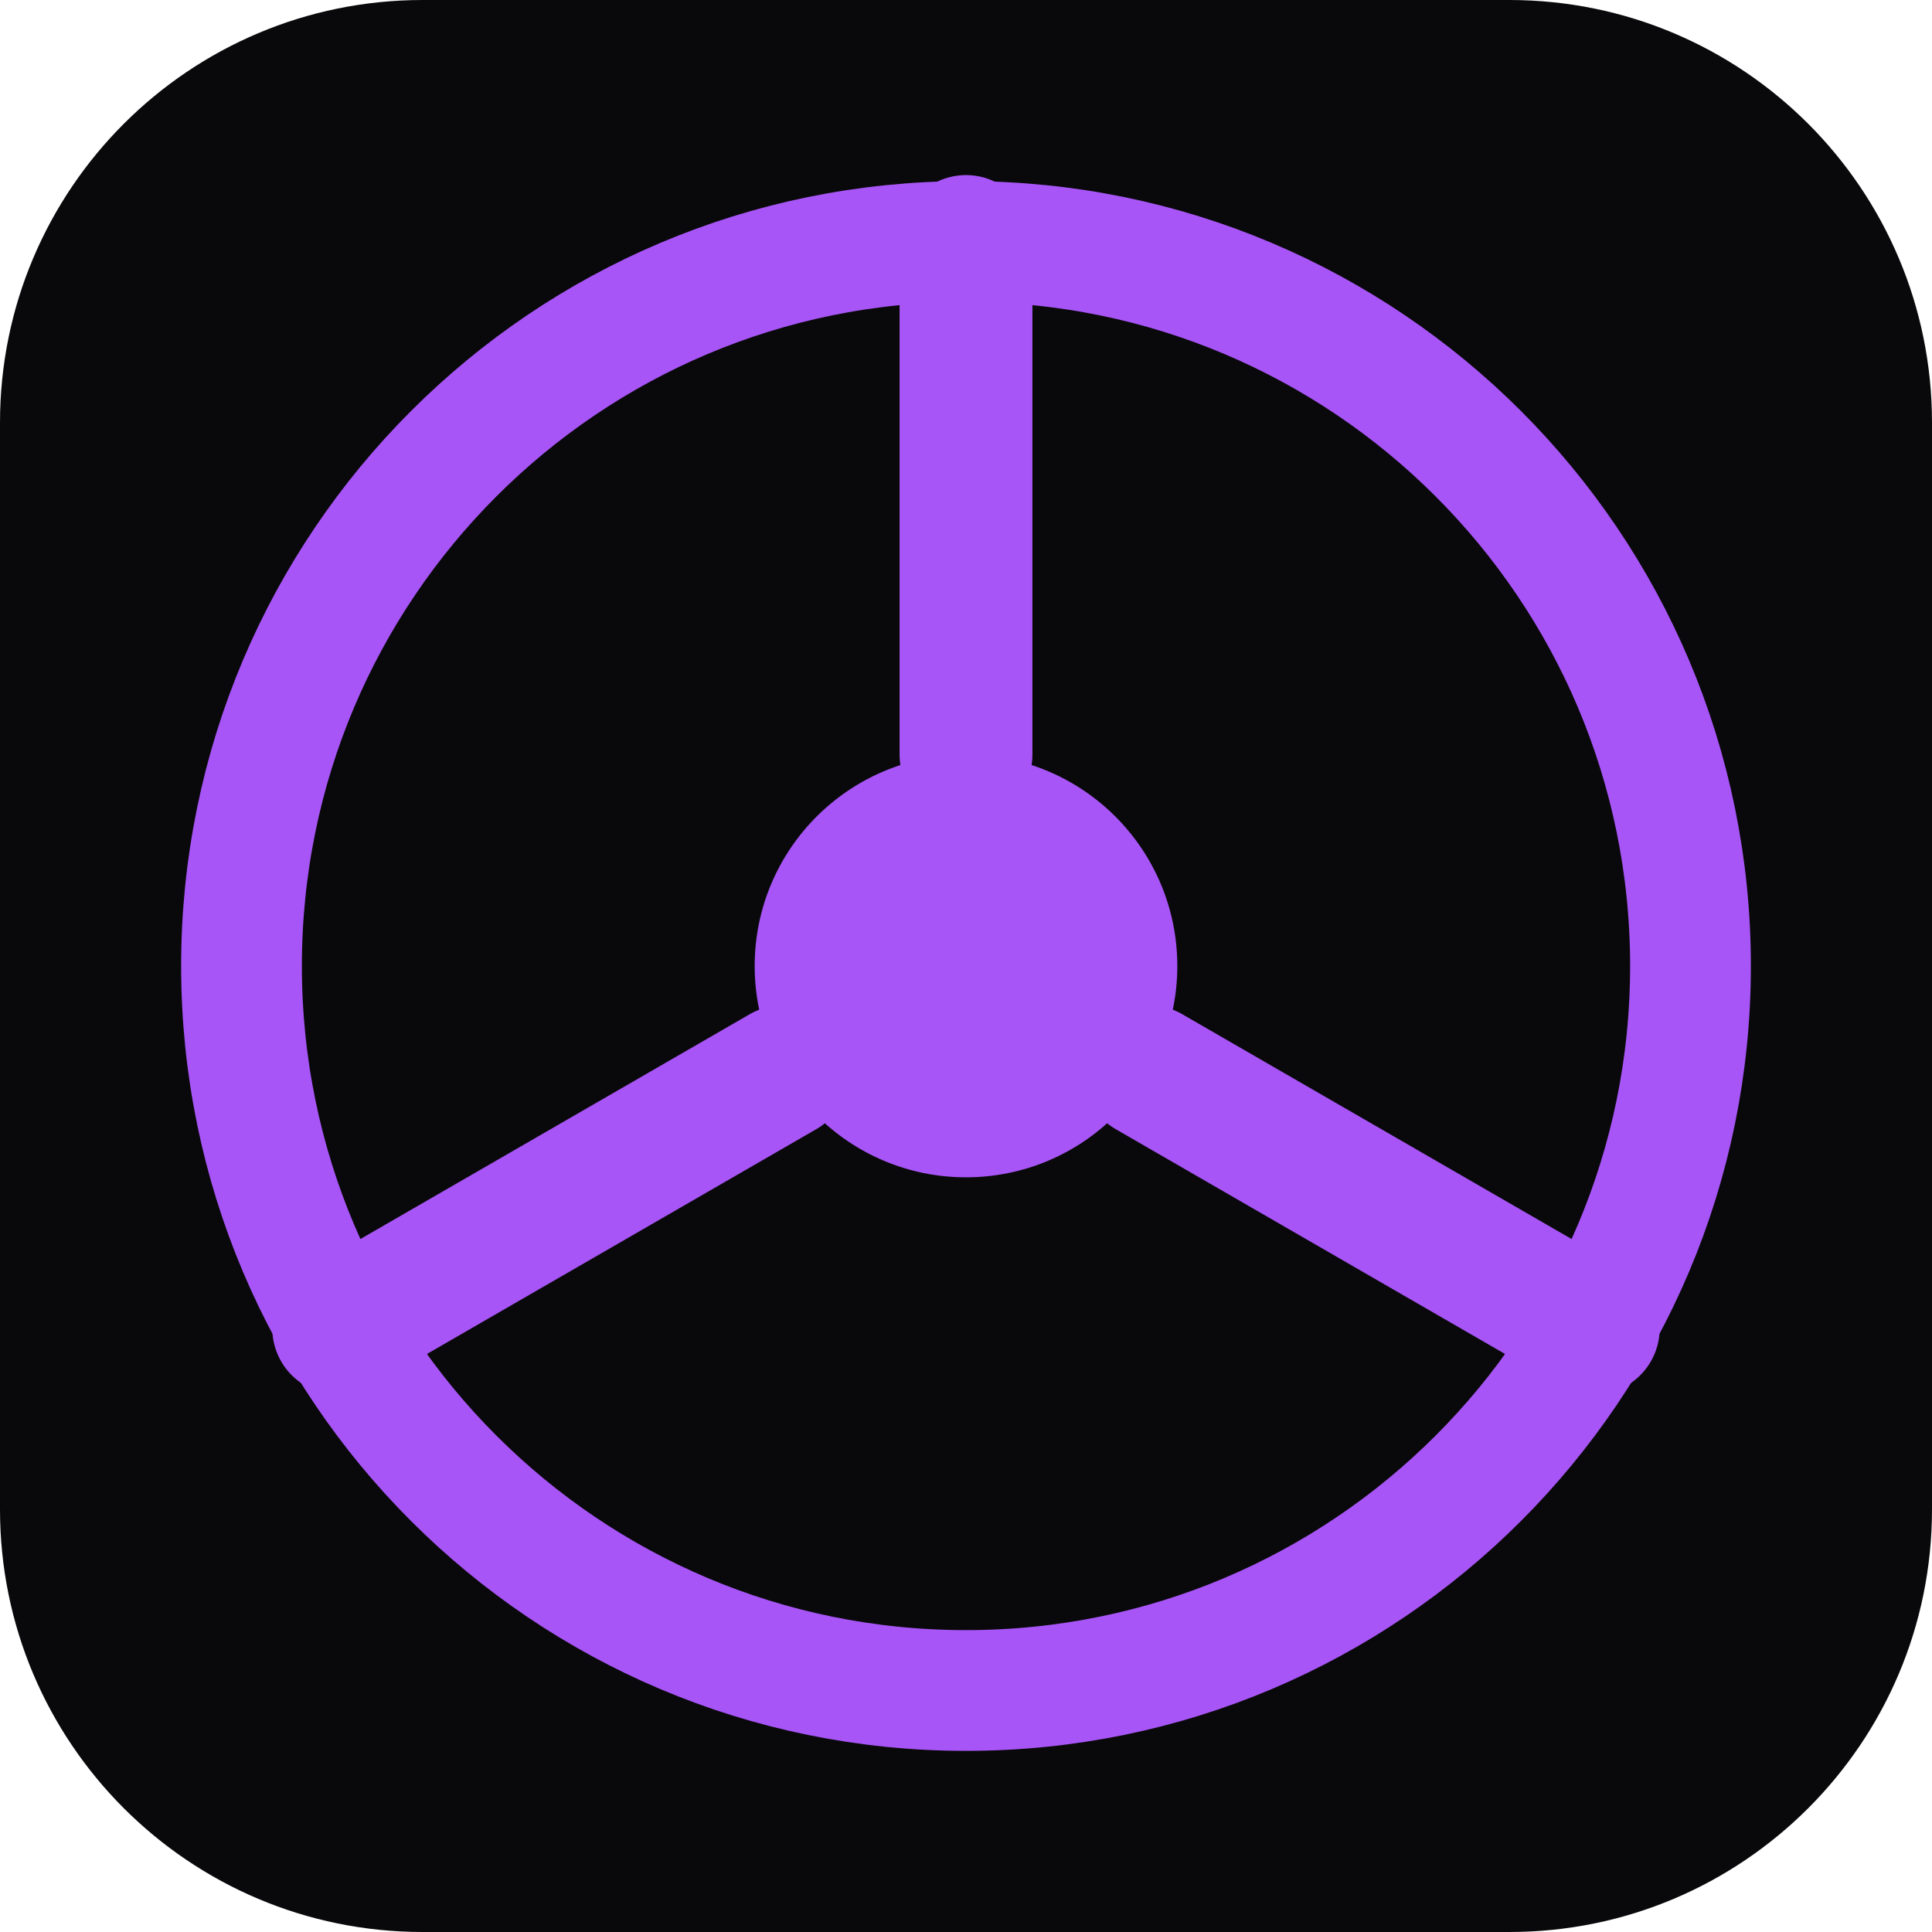
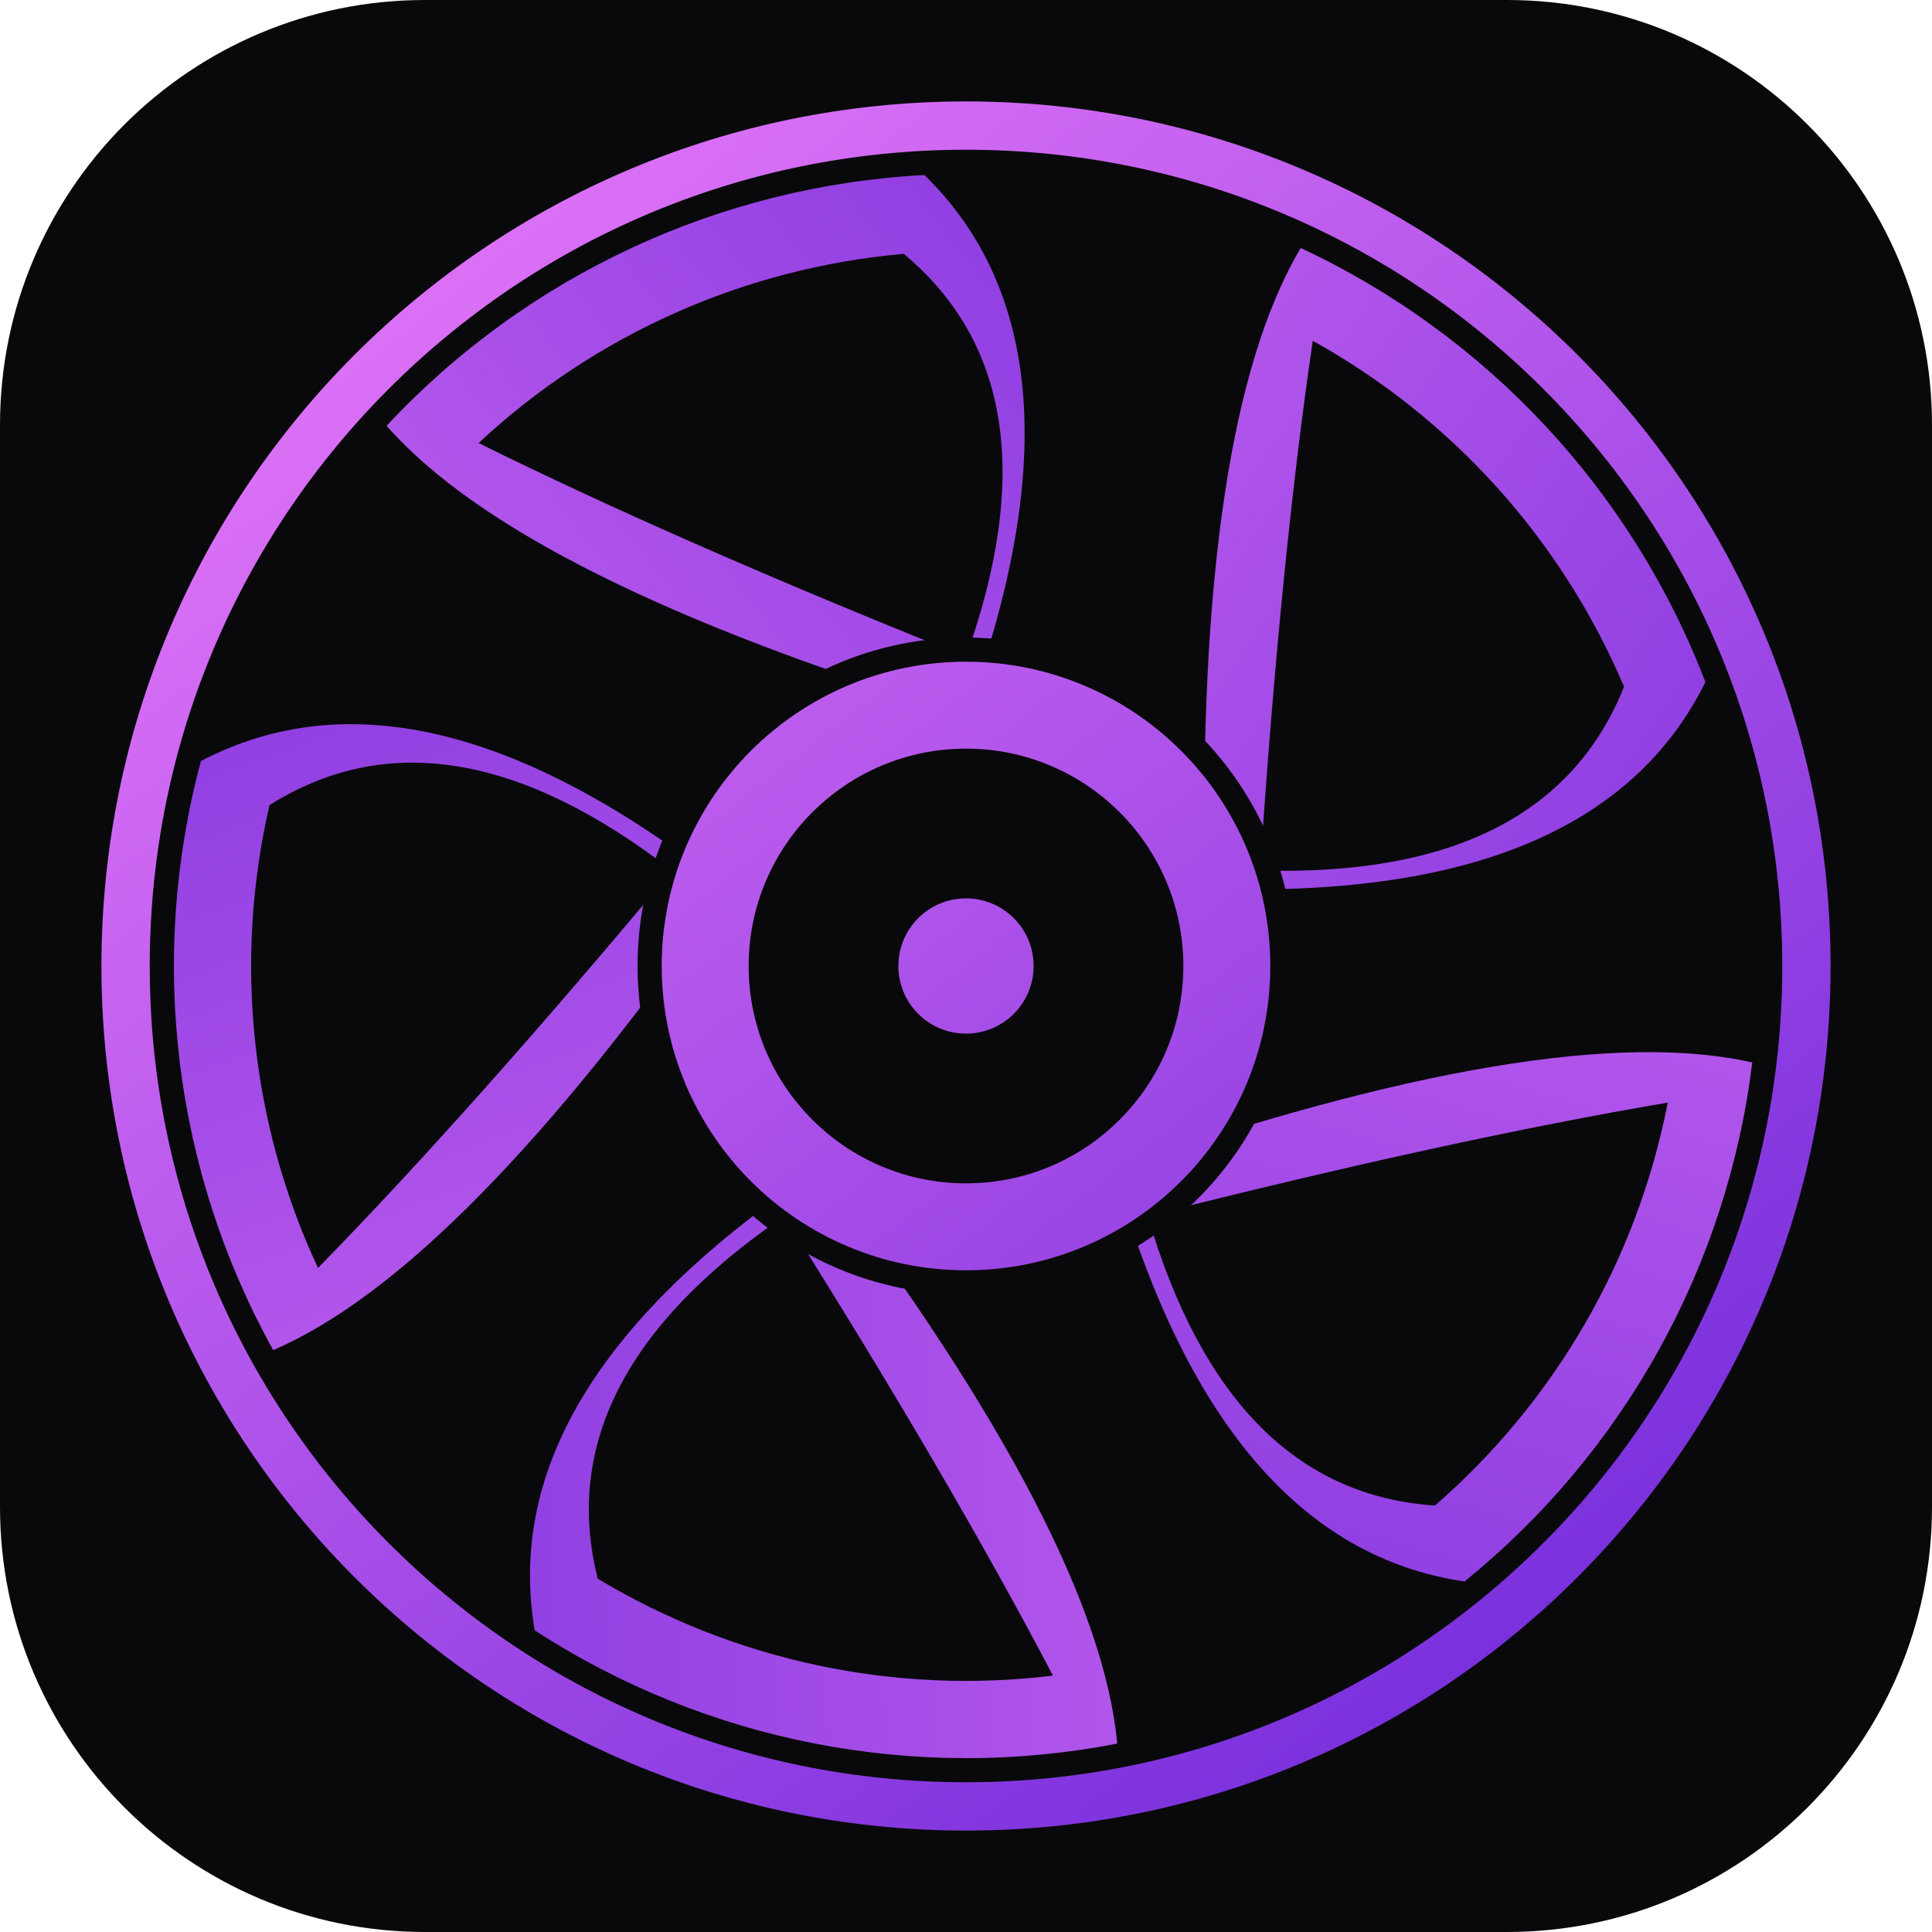
- <svg xmlns="http://www.w3.org/2000/svg" viewBox="0 0 32 32">
-   <rect width="32" height="32" rx="7" fill="#09090b" />
-   <circle cx="16" cy="16" r="12" stroke="#a855f7" stroke-width="2" fill="none" />
-   <circle cx="16" cy="16" r="3.5" fill="#a855f7" />
-   <line x1="16" y1="12.5" x2="16" y2="4" stroke="#a855f7" stroke-width="2.2" stroke-linecap="round" />
-   <line x1="19.03" y1="17.75" x2="26.39" y2="22" stroke="#a855f7" stroke-width="2.2" stroke-linecap="round" />
-   <line x1="12.97" y1="17.75" x2="5.61" y2="22" stroke="#a855f7" stroke-width="2.2" stroke-linecap="round" />
+ <svg xmlns="http://www.w3.org/2000/svg" viewBox="0 0 100 100">
+   <defs>
+     <linearGradient id="g" x1="15%" y1="5%" x2="85%" y2="95%" gradientUnits="userSpaceOnUse">
+       <stop offset="0%" stop-color="#e879f9" />
+       <stop offset="100%" stop-color="#6d28d9" />
+     </linearGradient>
+   </defs>
+   <rect width="100" height="100" rx="22" fill="#09090b" />
+   <circle cx="50" cy="50" r="43.5" stroke="url(#g)" stroke-width="2.5" fill="none" />
+   <g fill="url(#g)" fill-rule="evenodd" transform="rotate(-90,50,50)">
+     <path d="M 63 50 Q 70 27 77.96 20.01 A 41 41 0 0 1 90.94 47.85 Q 82 57 63 50 Z M 66 50 Q 72 35 77.07 24.77 A 37 37 0 0 1 86.86 46.78 Q 80 55 66 50 Z" />
+     <path d="M 63 50 Q 70 27 77.96 20.01 A 41 41 0 0 1 90.94 47.85 Q 82 57 63 50 Z M 66 50 Q 72 35 77.07 24.77 A 37 37 0 0 1 86.86 46.78 Q 80 55 66 50 Z" transform="rotate(72,50,50)" />
+     <path d="M 63 50 Q 70 27 77.96 20.01 A 41 41 0 0 1 90.94 47.85 Q 82 57 63 50 Z M 66 50 Q 72 35 77.07 24.77 A 37 37 0 0 1 86.86 46.78 Q 80 55 66 50 Z" transform="rotate(144,50,50)" />
+     <path d="M 63 50 Q 70 27 77.96 20.01 A 41 41 0 0 1 90.94 47.85 Q 82 57 63 50 Z M 66 50 Q 72 35 77.07 24.77 A 37 37 0 0 1 86.86 46.78 Q 80 55 66 50 Z" transform="rotate(216,50,50)" />
+     <path d="M 63 50 Q 70 27 77.96 20.01 A 41 41 0 0 1 90.94 47.85 Q 82 57 63 50 Z M 66 50 Q 72 35 77.07 24.77 A 37 37 0 0 1 86.86 46.78 Q 80 55 66 50 Z" transform="rotate(288,50,50)" />
+   </g>
+   <circle cx="50" cy="50" r="17" fill="#09090b" />
+   <circle cx="50" cy="50" r="13.5" stroke="url(#g)" stroke-width="4.5" fill="#09090b" />
+   <circle cx="50" cy="50" r="3.5" fill="url(#g)" />
</svg>
